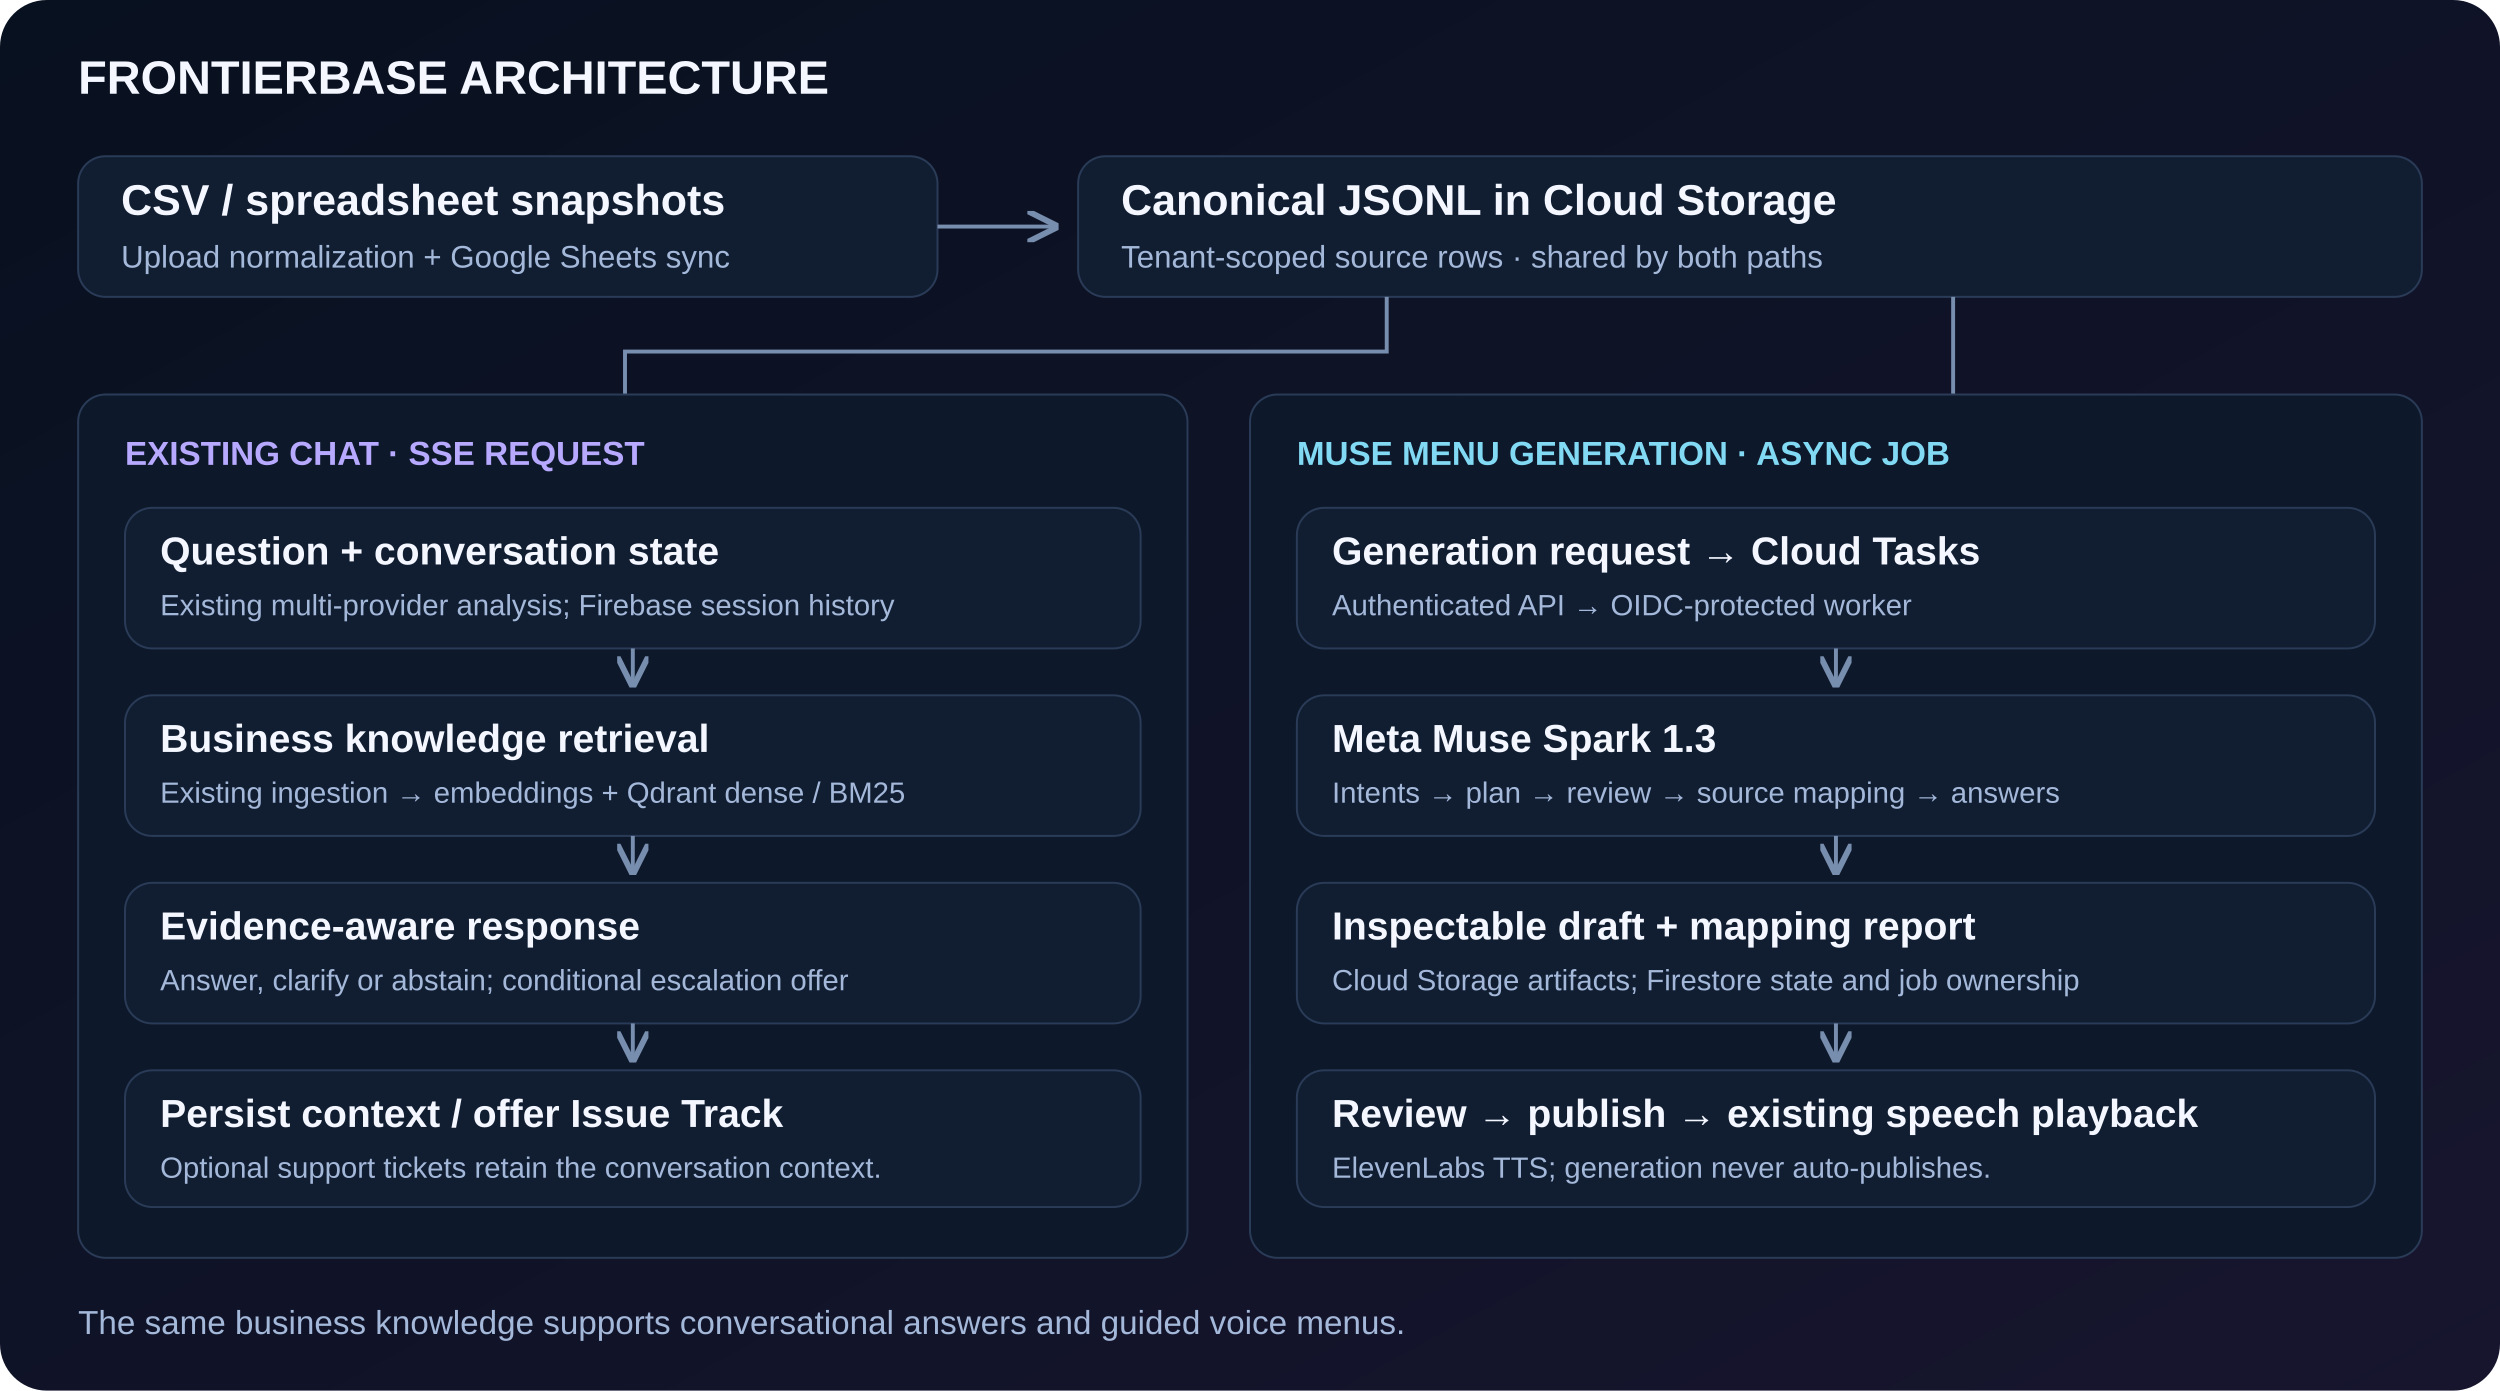
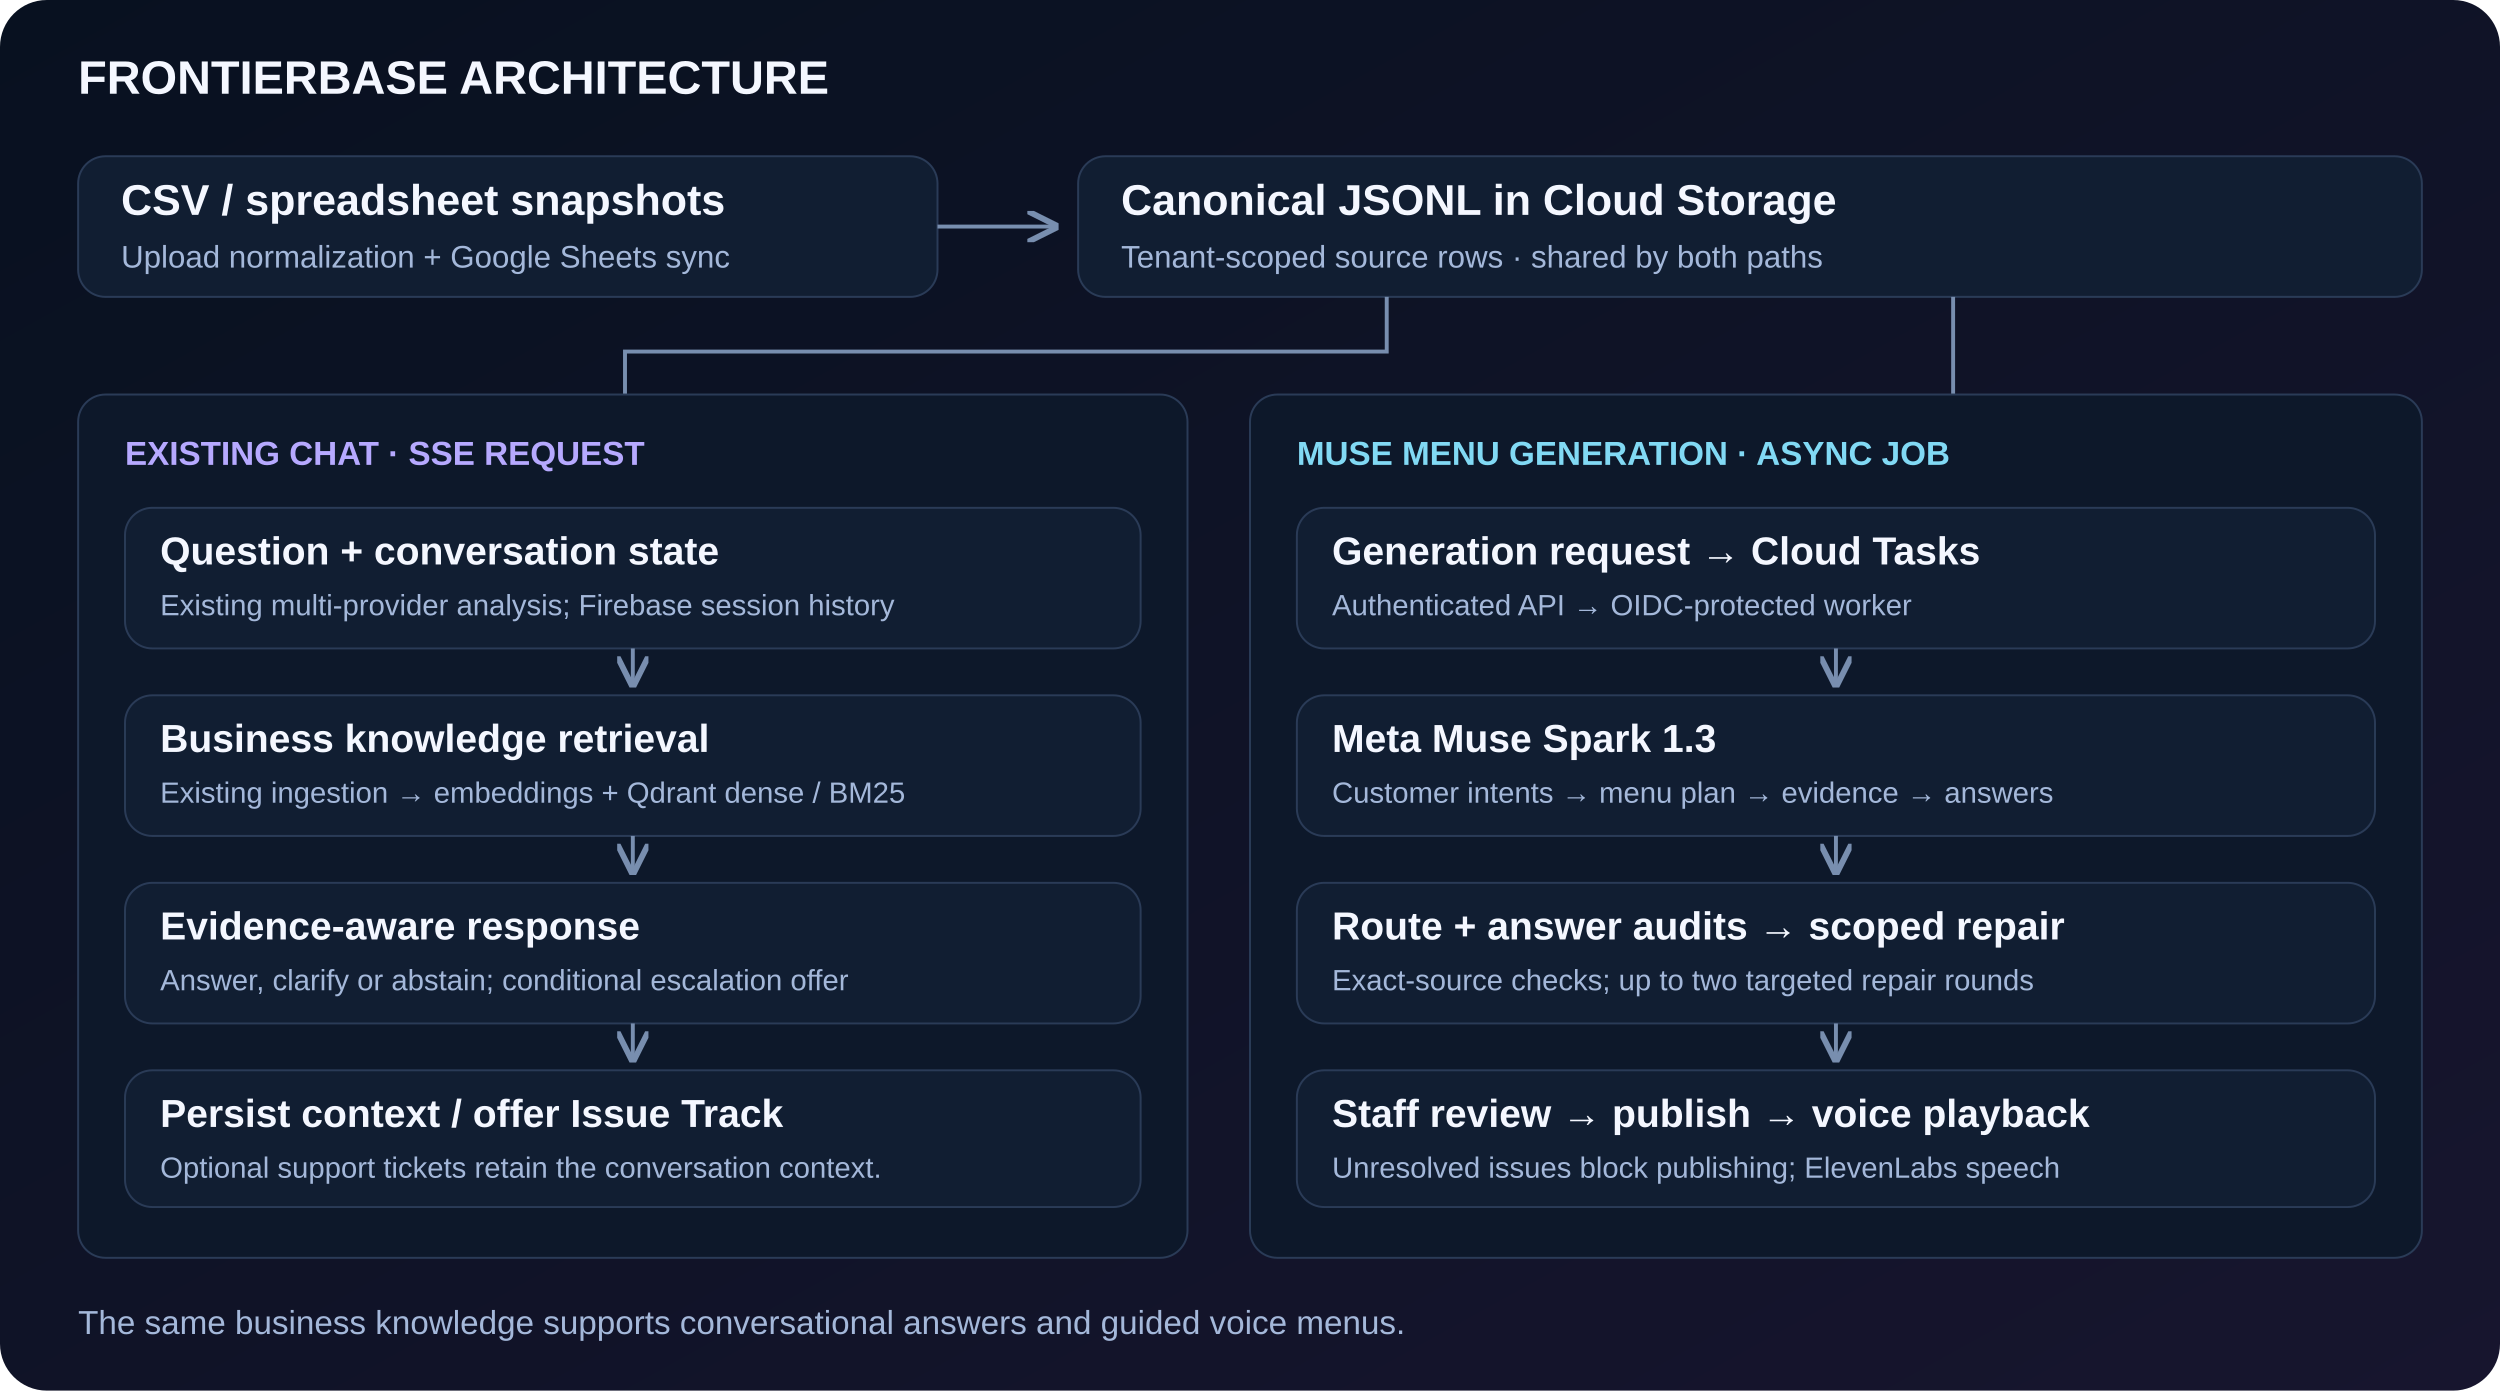
<svg xmlns="http://www.w3.org/2000/svg" width="1280" height="712" viewBox="0 0 1280 712" role="img" aria-labelledby="title desc">
  <defs>
    <linearGradient id="bg" x2="1" y2="1">
      <stop stop-color="#081120" />
      <stop offset="1" stop-color="#17152e" />
    </linearGradient>
    <linearGradient id="accent">
      <stop stop-color="#54d8f5" />
      <stop offset="1" stop-color="#a89aff" />
    </linearGradient>
    <marker id="arrow" markerWidth="8" markerHeight="8" refX="7" refY="4" orient="auto">
      <path d="M0 0 L8 4 L0 8" fill="none" stroke="#788eaf" stroke-width="1.5" />
    </marker>
  </defs>
  <rect width="1280" height="712" rx="24" fill="url(#bg)" />
  <text x="40" y="48" font-family="Arial, Helvetica, sans-serif" font-size="24" font-weight="700" fill="#f4f7ff">FRONTIERBASE ARCHITECTURE</text>
  <rect x="40" y="80" width="440" height="72" rx="14" fill="#111e32" stroke="#2a3b57" />
  <text x="62" y="110" font-family="Arial, Helvetica, sans-serif" font-size="22" font-weight="700" fill="#f4f7ff">CSV / spreadsheet snapshots</text>
  <text x="62" y="137" font-family="Arial, Helvetica, sans-serif" font-size="16" font-weight="400" fill="#a4b8da">Upload normalization + Google Sheets sync</text>
  <path d="M480 116 H540" fill="none" stroke="#788eaf" stroke-width="2" marker-end="url(#arrow)" />
  <rect x="552" y="80" width="688" height="72" rx="14" fill="#111e32" stroke="#2a3b57" />
  <text x="574" y="110" font-family="Arial, Helvetica, sans-serif" font-size="22" font-weight="700" fill="#f4f7ff">Canonical JSONL in Cloud Storage</text>
  <text x="574" y="137" font-family="Arial, Helvetica, sans-serif" font-size="16" font-weight="400" fill="#a4b8da">Tenant-scoped source rows · shared by both paths</text>
  <path d="M710 152 V180 H320 V350" fill="none" stroke="#788eaf" stroke-width="2" marker-end="url(#arrow)" />
  <path d="M1000 152 V238" fill="none" stroke="#788eaf" stroke-width="2" marker-end="url(#arrow)" />
  <rect x="40" y="202" width="568" height="442" rx="14" fill="#0d182a" stroke="#2a3b57" />
  <rect x="640" y="202" width="600" height="442" rx="14" fill="#0d182a" stroke="#2a3b57" />
  <text x="64" y="238" font-family="Arial, Helvetica, sans-serif" font-size="17" font-weight="700" fill="#b6a9ff">EXISTING CHAT · SSE REQUEST</text>
  <text x="664" y="238" font-family="Arial, Helvetica, sans-serif" font-size="17" font-weight="700" fill="#81d9f4">MUSE MENU GENERATION · ASYNC JOB</text>
  <rect x="64" y="260" width="520" height="72" rx="14" fill="#111e32" stroke="#2a3b57" />
  <text x="82" y="289" font-family="Arial, Helvetica, sans-serif" font-size="20" font-weight="700" fill="#f4f7ff">Question + conversation state</text>
  <text x="82" y="315" font-family="Arial, Helvetica, sans-serif" font-size="15" font-weight="400" fill="#a4b8da">Existing multi-provider analysis; Firebase session history</text>
  <rect x="64" y="356" width="520" height="72" rx="14" fill="#111e32" stroke="#2a3b57" />
  <text x="82" y="385" font-family="Arial, Helvetica, sans-serif" font-size="20" font-weight="700" fill="#f4f7ff">Business knowledge retrieval</text>
  <text x="82" y="411" font-family="Arial, Helvetica, sans-serif" font-size="15" font-weight="400" fill="#a4b8da">Existing ingestion → embeddings + Qdrant dense / BM25</text>
  <rect x="64" y="452" width="520" height="72" rx="14" fill="#111e32" stroke="#2a3b57" />
  <text x="82" y="481" font-family="Arial, Helvetica, sans-serif" font-size="20" font-weight="700" fill="#f4f7ff">Evidence-aware response</text>
  <text x="82" y="507" font-family="Arial, Helvetica, sans-serif" font-size="15" font-weight="400" fill="#a4b8da">Answer, clarify or abstain; conditional escalation offer</text>
  <rect x="664" y="260" width="552" height="72" rx="14" fill="#111e32" stroke="#2a3b57" />
  <text x="682" y="289" font-family="Arial, Helvetica, sans-serif" font-size="20" font-weight="700" fill="#f4f7ff">Generation request → Cloud Tasks</text>
  <text x="682" y="315" font-family="Arial, Helvetica, sans-serif" font-size="15" font-weight="400" fill="#a4b8da">Authenticated API → OIDC-protected worker</text>
  <rect x="664" y="356" width="552" height="72" rx="14" fill="#111e32" stroke="#2a3b57" />
  <text x="682" y="385" font-family="Arial, Helvetica, sans-serif" font-size="20" font-weight="700" fill="#f4f7ff">Meta Muse Spark 1.3</text>
-   <text x="682" y="411" font-family="Arial, Helvetica, sans-serif" font-size="15" font-weight="400" fill="#a4b8da">Intents → plan → review → source mapping → answers</text>
+   <text x="682" y="411" font-family="Arial, Helvetica, sans-serif" font-size="15" font-weight="400" fill="#a4b8da">Customer intents → menu plan → evidence → answers</text>
  <rect x="664" y="452" width="552" height="72" rx="14" fill="#111e32" stroke="#2a3b57" />
-   <text x="682" y="481" font-family="Arial, Helvetica, sans-serif" font-size="20" font-weight="700" fill="#f4f7ff">Inspectable draft + mapping report</text>
-   <text x="682" y="507" font-family="Arial, Helvetica, sans-serif" font-size="15" font-weight="400" fill="#a4b8da">Cloud Storage artifacts; Firestore state and job ownership</text>
+   <text x="682" y="481" font-family="Arial, Helvetica, sans-serif" font-size="20" font-weight="700" fill="#f4f7ff">Route + answer audits → scoped repair</text>
+   <text x="682" y="507" font-family="Arial, Helvetica, sans-serif" font-size="15" font-weight="400" fill="#a4b8da">Exact-source checks; up to two targeted repair rounds</text>
  <path d="M324 332 V350" fill="none" stroke="#788eaf" stroke-width="2" marker-end="url(#arrow)" />
  <path d="M324 428 V446" fill="none" stroke="#788eaf" stroke-width="2" marker-end="url(#arrow)" />
  <path d="M324 524 V542" fill="none" stroke="#788eaf" stroke-width="2" marker-end="url(#arrow)" />
  <path d="M940 332 V350" fill="none" stroke="#788eaf" stroke-width="2" marker-end="url(#arrow)" />
  <path d="M940 428 V446" fill="none" stroke="#788eaf" stroke-width="2" marker-end="url(#arrow)" />
  <path d="M940 524 V542" fill="none" stroke="#788eaf" stroke-width="2" marker-end="url(#arrow)" />
  <rect x="64" y="548" width="520" height="70" rx="14" fill="#111e32" stroke="#2a3b57" />
  <text x="82" y="577" font-family="Arial, Helvetica, sans-serif" font-size="20" font-weight="700" fill="#f4f7ff">Persist context / offer Issue Track</text>
  <text x="82" y="603" font-family="Arial, Helvetica, sans-serif" font-size="15" font-weight="400" fill="#a4b8da">Optional support tickets retain the conversation context.</text>
  <rect x="664" y="548" width="552" height="70" rx="14" fill="#111e32" stroke="#2a3b57" />
-   <text x="682" y="577" font-family="Arial, Helvetica, sans-serif" font-size="20" font-weight="700" fill="#f4f7ff">Review → publish → existing speech playback</text>
-   <text x="682" y="603" font-family="Arial, Helvetica, sans-serif" font-size="15" font-weight="400" fill="#a4b8da">ElevenLabs TTS; generation never auto-publishes.</text>
+   <text x="682" y="577" font-family="Arial, Helvetica, sans-serif" font-size="20" font-weight="700" fill="#f4f7ff">Staff review → publish → voice playback</text>
+   <text x="682" y="603" font-family="Arial, Helvetica, sans-serif" font-size="15" font-weight="400" fill="#a4b8da">Unresolved issues block publishing; ElevenLabs speech</text>
  <text x="40" y="683" font-family="Arial, Helvetica, sans-serif" font-size="17" font-weight="400" fill="#a4b8da">The same business knowledge supports conversational answers and guided voice menus.</text>
</svg>
